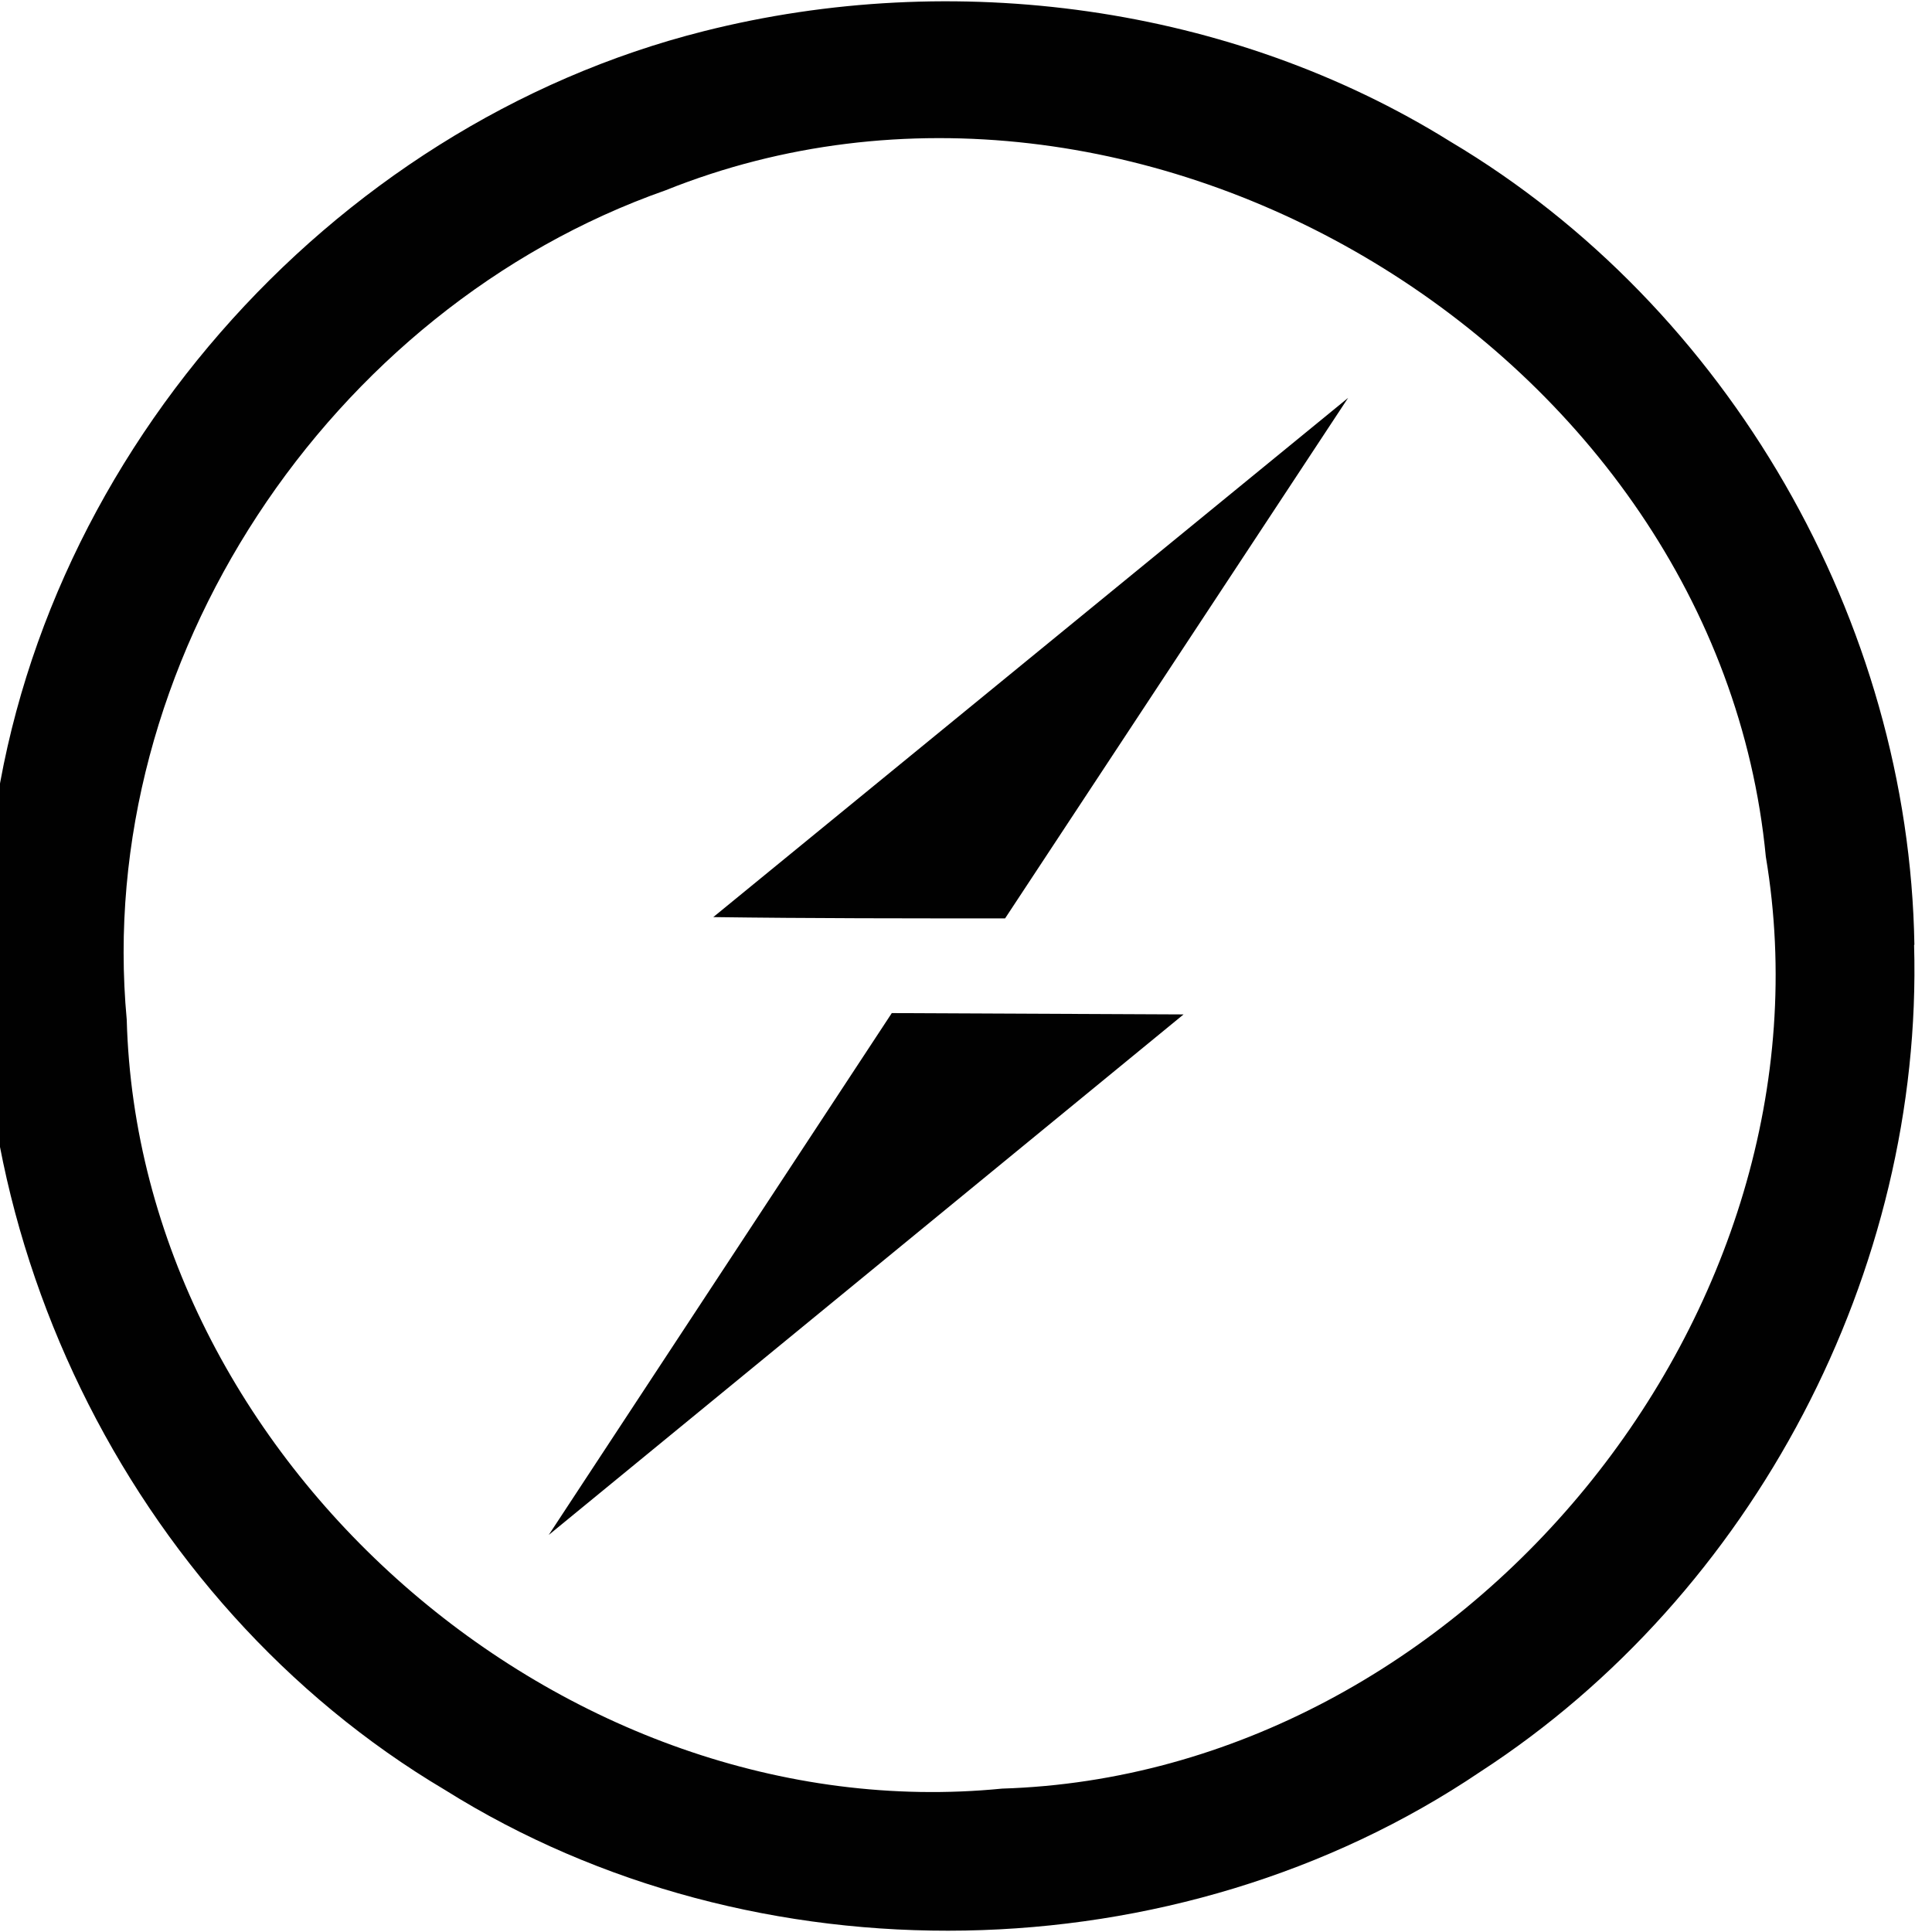
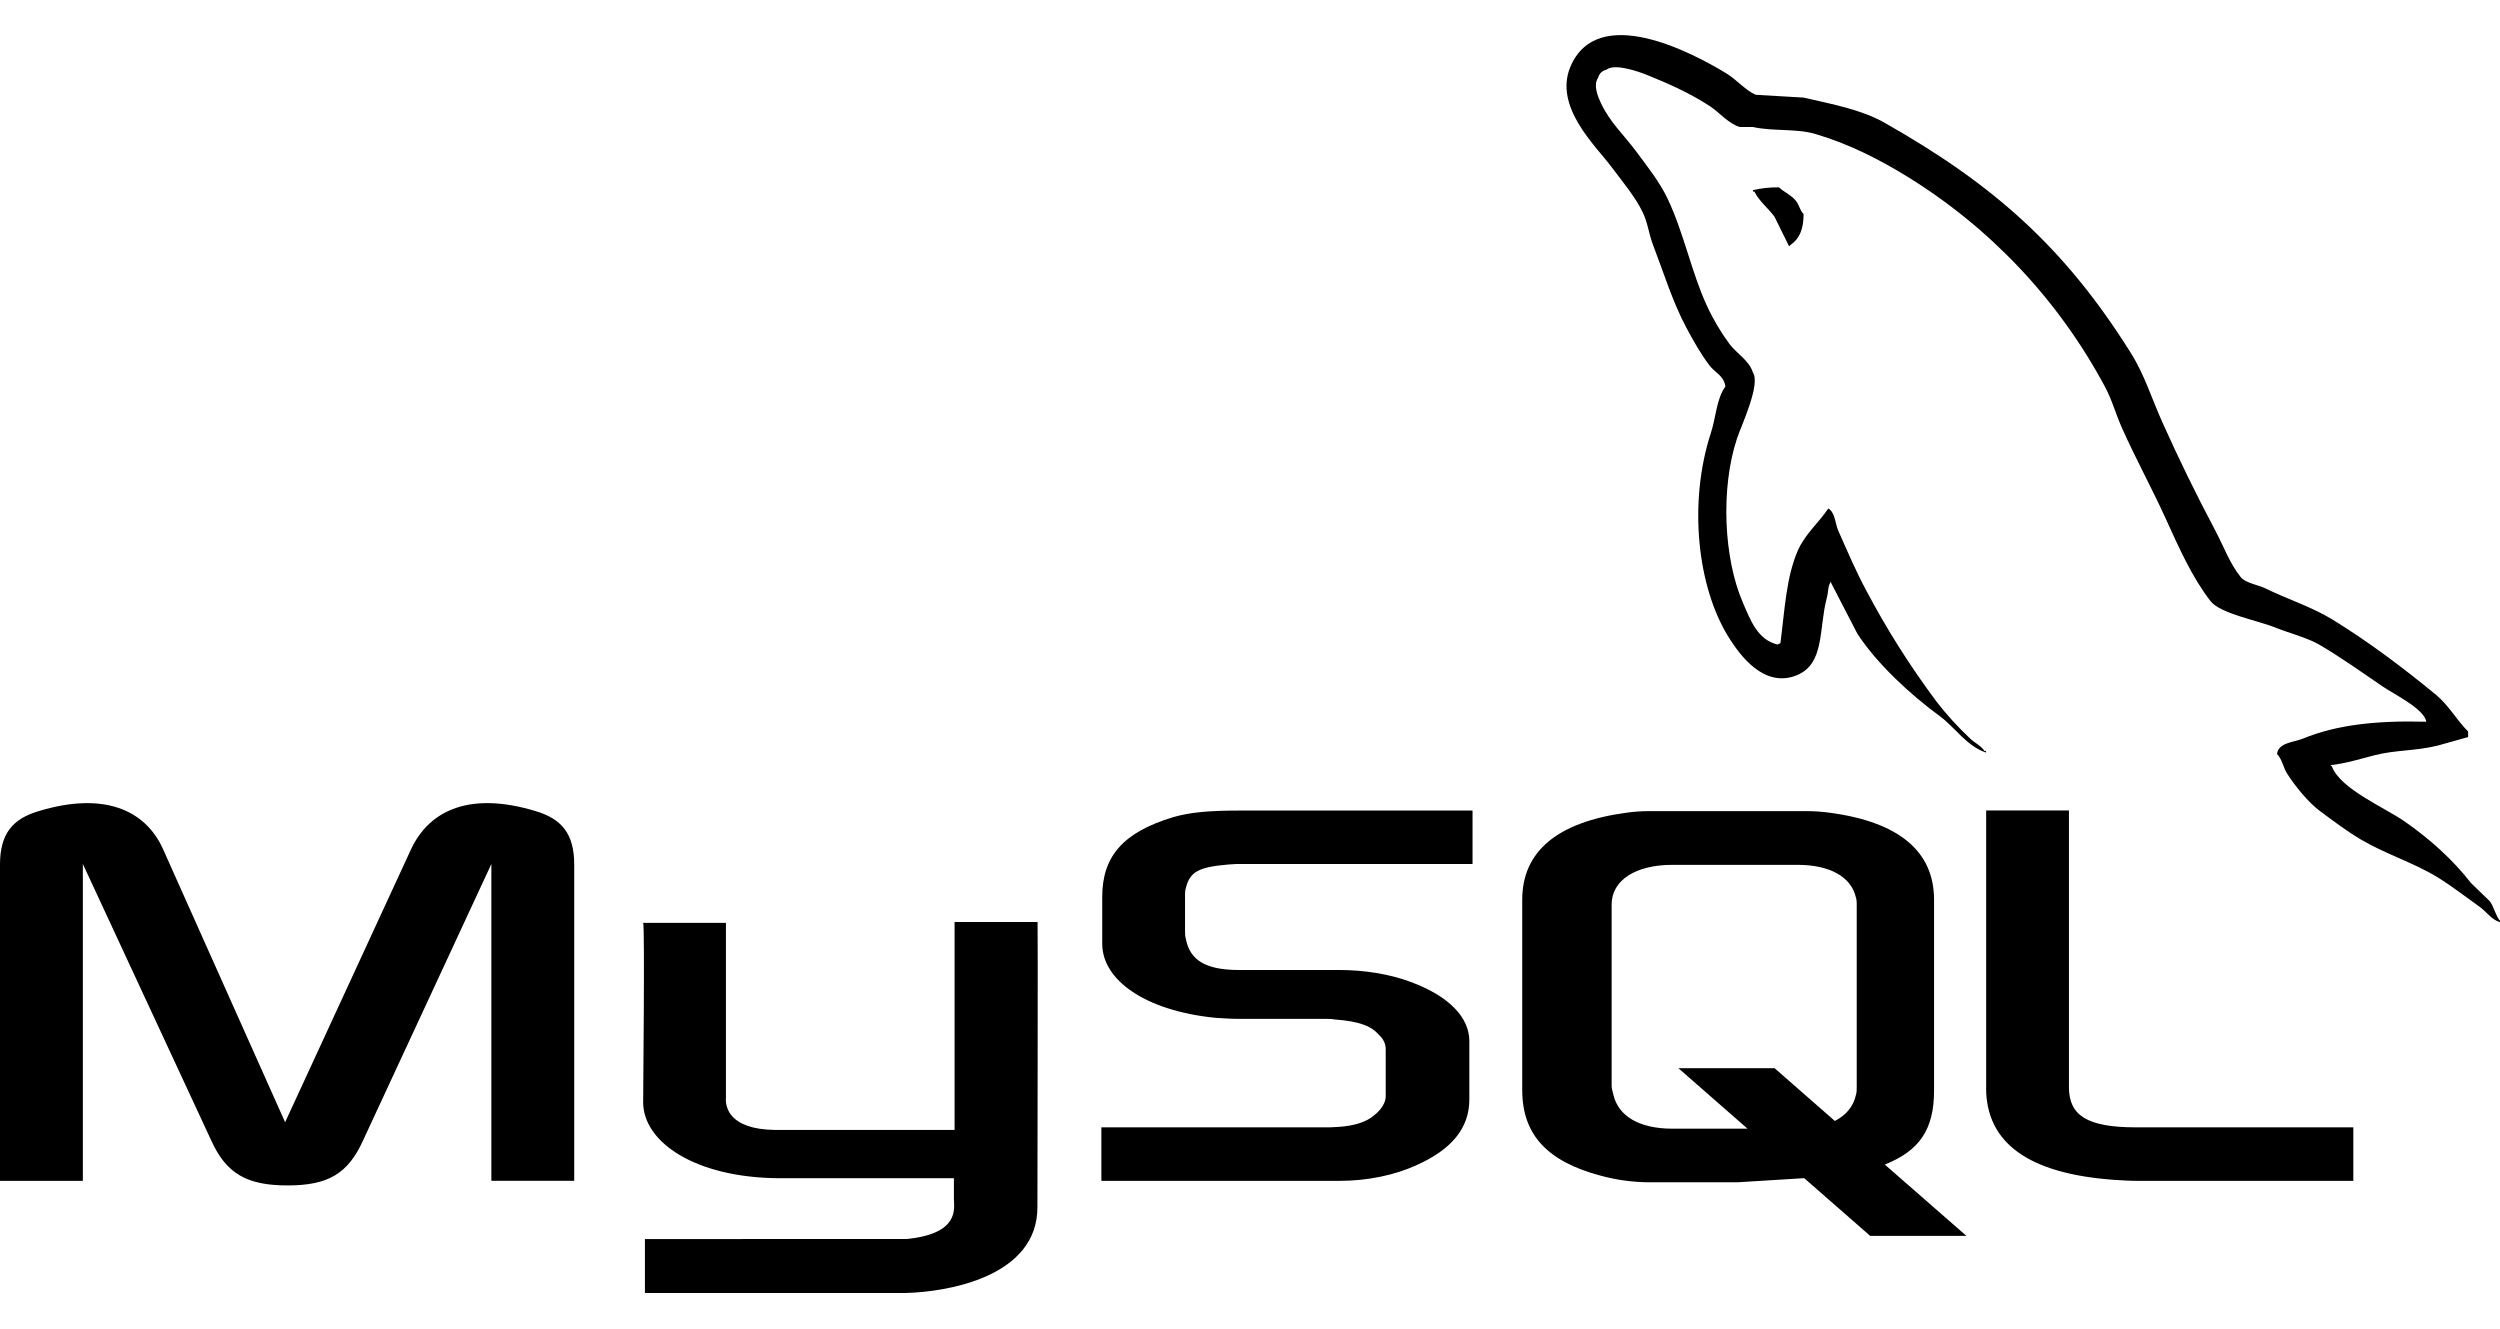
- <svg xmlns="http://www.w3.org/2000/svg" width="112" height="112" viewBox="0 0 112 112" fill="none">
-   <path d="M110.979,54.766C110.675,36.041 100.234,17.81 84.081,8.209C71.356,0.283 55.28,-1.85 40.8,1.808C19.008,7.294 1.634,27.03 -0.575,49.525C-3.319,70.77 7.426,92.865 25.789,103.761C43.772,115.038 68.232,114.581 85.814,102.711C101.664,92.424 111.494,73.661 110.962,54.782L110.979,54.766ZM58.097,103.687C32.647,106.202 8.035,84.639 7.347,59.111C5.422,38.386 19.081,17.888 38.588,11.03C65.944,0.058 99.548,20.326 102.367,49.665C106.788,76.027 84.843,102.865 58.097,103.687ZM41.35,53.165L78.152,23.065L58.266,53.24C52.627,53.24 46.988,53.242 41.35,53.165ZM51.698,58.73L68.613,58.807L31.811,88.982L51.698,58.73Z" fill="#010101" />
+ <svg xmlns="http://www.w3.org/2000/svg" width="64" height="34" fill="none" viewBox="0 0 64 34">
+   <path fill="#000" d="M0 30.23h2.121v-8.112l3.283 7.07c.386.858.916 1.159 1.957 1.159s1.549-.3 1.936-1.158l3.282-7.071v8.111H14.7v-8.098c0-.79-.325-1.173-1-1.37-1.611-.486-2.691-.066-3.181.988l-3.22 6.98-3.12-6.98c-.468-1.054-1.57-1.474-3.179-.987-.674.196-1 .578-1 1.37v8.098Zm16.465-6.604h2.119v4.47c-.02.242.08.811 1.242.83h4.611v-5.322h2.125c.01 0-.004 7.257-.004 7.288.012 1.79-2.29 2.178-3.353 2.208H16.51v-1.38l6.707-.002c1.365-.138 1.203-.797 1.203-1.016v-.54h-4.506c-2.098-.019-3.431-.906-3.449-1.926-.002-.092.045-4.563 0-4.609Zm11.73 6.604h6.098c.713 0 1.407-.146 1.957-.396.918-.406 1.365-.96 1.365-1.685v-1.5c0-.593-.508-1.147-1.508-1.514-.53-.199-1.184-.303-1.815-.303h-2.57c-.856 0-1.264-.25-1.365-.802-.02-.067-.02-.12-.02-.186v-.935c0-.052 0-.106.02-.172.102-.42.326-.539 1.08-.605l.205-.013h6.055V20.75h-5.953c-.855 0-1.305.053-1.713.17-1.264.383-1.814.988-1.814 2.042v1.198c0 .921 1.08 1.712 2.894 1.896.205.013.408.027.611.027h2.203c.083 0 .163 0 .225.013.672.052.957.171 1.162.408.105.095.166.23.162.367v1.2c0 .144-.101.33-.304.487-.184.159-.49.263-.897.29l-.225.012h-5.853v1.369Zm22.649-2.384c0 1.41 1.082 2.198 3.261 2.357.206.013.409.027.614.027h5.526v-1.37h-5.567c-1.244 0-1.713-.303-1.713-1.027v-7.085h-2.119v7.097h-.002Zm-11.875.071v-4.883c0-1.24.9-1.992 2.678-2.23.19-.026.38-.039.572-.039h4.023c.206 0 .389.013.595.04 1.777.236 2.675.99 2.675 2.229v4.883c0 1.007-.38 1.544-1.261 1.896l2.09 1.826h-2.463l-1.69-1.478-1.7.105H42.22a4.742 4.742 0 0 1-1.246-.17c-1.35-.357-2.004-1.043-2.004-2.179h-.001Zm2.289-.119c0 .067.021.132.041.212.123.568.676.884 1.511.884h1.926l-1.769-1.548h2.463l1.543 1.351c.285-.148.473-.37.537-.66.022-.066.022-.132.022-.199v-4.683c0-.052 0-.119-.022-.185-.123-.528-.674-.83-1.49-.83h-3.209c-.94 0-1.553.395-1.553 1.015v4.643Zm20.851-9.322c-1.302-.034-2.299.083-3.15.431-.242.099-.629.1-.668.394.133.136.155.339.26.504.203.32.547.745.853.968.332.246.678.507 1.037.72.637.375 1.35.591 1.965.968.362.223.721.503 1.075.755.173.123.29.318.519.395v-.036c-.119-.147-.15-.35-.26-.503l-.483-.467c-.47-.606-1.068-1.138-1.704-1.58-.508-.352-1.641-.83-1.854-1.4l-.037-.037c.36-.037.782-.164 1.111-.25.559-.145 1.057-.108 1.631-.251l.78-.218v-.142c-.291-.29-.498-.672-.816-.935-.829-.683-1.735-1.367-2.669-1.939-.517-.316-1.155-.52-1.704-.79-.184-.09-.508-.135-.631-.287-.287-.355-.444-.806-.666-1.22a46.362 46.362 0 0 1-1.334-2.729c-.281-.622-.465-1.237-.817-1.795-1.681-2.681-3.494-4.3-6.301-5.889-.596-.338-1.317-.47-2.074-.645l-1.224-.071c-.248-.103-.507-.398-.74-.54-.93-.57-3.315-1.806-4.005-.18-.433 1.028.651 2.03 1.04 2.552.271.365.62.774.814 1.184.129.269.15.539.26.825.27.703.504 1.468.853 2.119.176.33.37.676.593.969.136.18.37.26.407.539-.228.31-.242.79-.37 1.184-.58 1.769-.362 3.967.482 5.279.258.4.867 1.263 1.705.933.732-.29.569-1.185.777-1.976.05-.177.02-.31.112-.43v.037l.668 1.292c.494.77 1.369 1.574 2.112 2.117.386.282.689.77 1.187.935v-.038h-.037c-.097-.144-.248-.204-.371-.322a8.058 8.058 0 0 1-.852-.934 21.62 21.62 0 0 1-1.816-2.873c-.26-.482-.486-1.016-.705-1.508-.084-.189-.082-.476-.258-.573-.24.36-.593.65-.78 1.077-.297.679-.334 1.51-.445 2.369l-.074.036c-.516-.122-.698-.636-.889-1.077-.486-1.117-.575-2.916-.148-4.2.11-.333.61-1.382.406-1.688-.095-.307-.413-.485-.592-.719a5.623 5.623 0 0 1-.593-1.005c-.397-.872-.582-1.848-1-2.728-.199-.422-.537-.848-.815-1.222-.308-.414-.652-.719-.89-1.22-.084-.179-.199-.464-.074-.648.039-.123.098-.174.223-.214.214-.16.814.053 1.036.142.596.24 1.093.468 1.596.791.24.155.484.456.777.54h.334c.522.115 1.106.033 1.595.177.861.254 1.635.65 2.334 1.079a14.164 14.164 0 0 1 5.078 5.385c.193.357.275.698.445 1.076.342.765.771 1.552 1.111 2.3.34.747.67 1.498 1.149 2.118.252.326 1.227.5 1.668.681.31.127.819.26 1.111.432.563.328 1.106.717 1.634 1.077.261.181 1.07.575 1.111.898h-.003ZM45.541 4.796a2.732 2.732 0 0 0-.666.072v.036h.037c.129.259.358.425.517.647l.371.753.038-.034c.23-.157.334-.409.334-.79-.094-.095-.106-.213-.186-.324-.105-.15-.31-.233-.445-.36Z" />
</svg>
